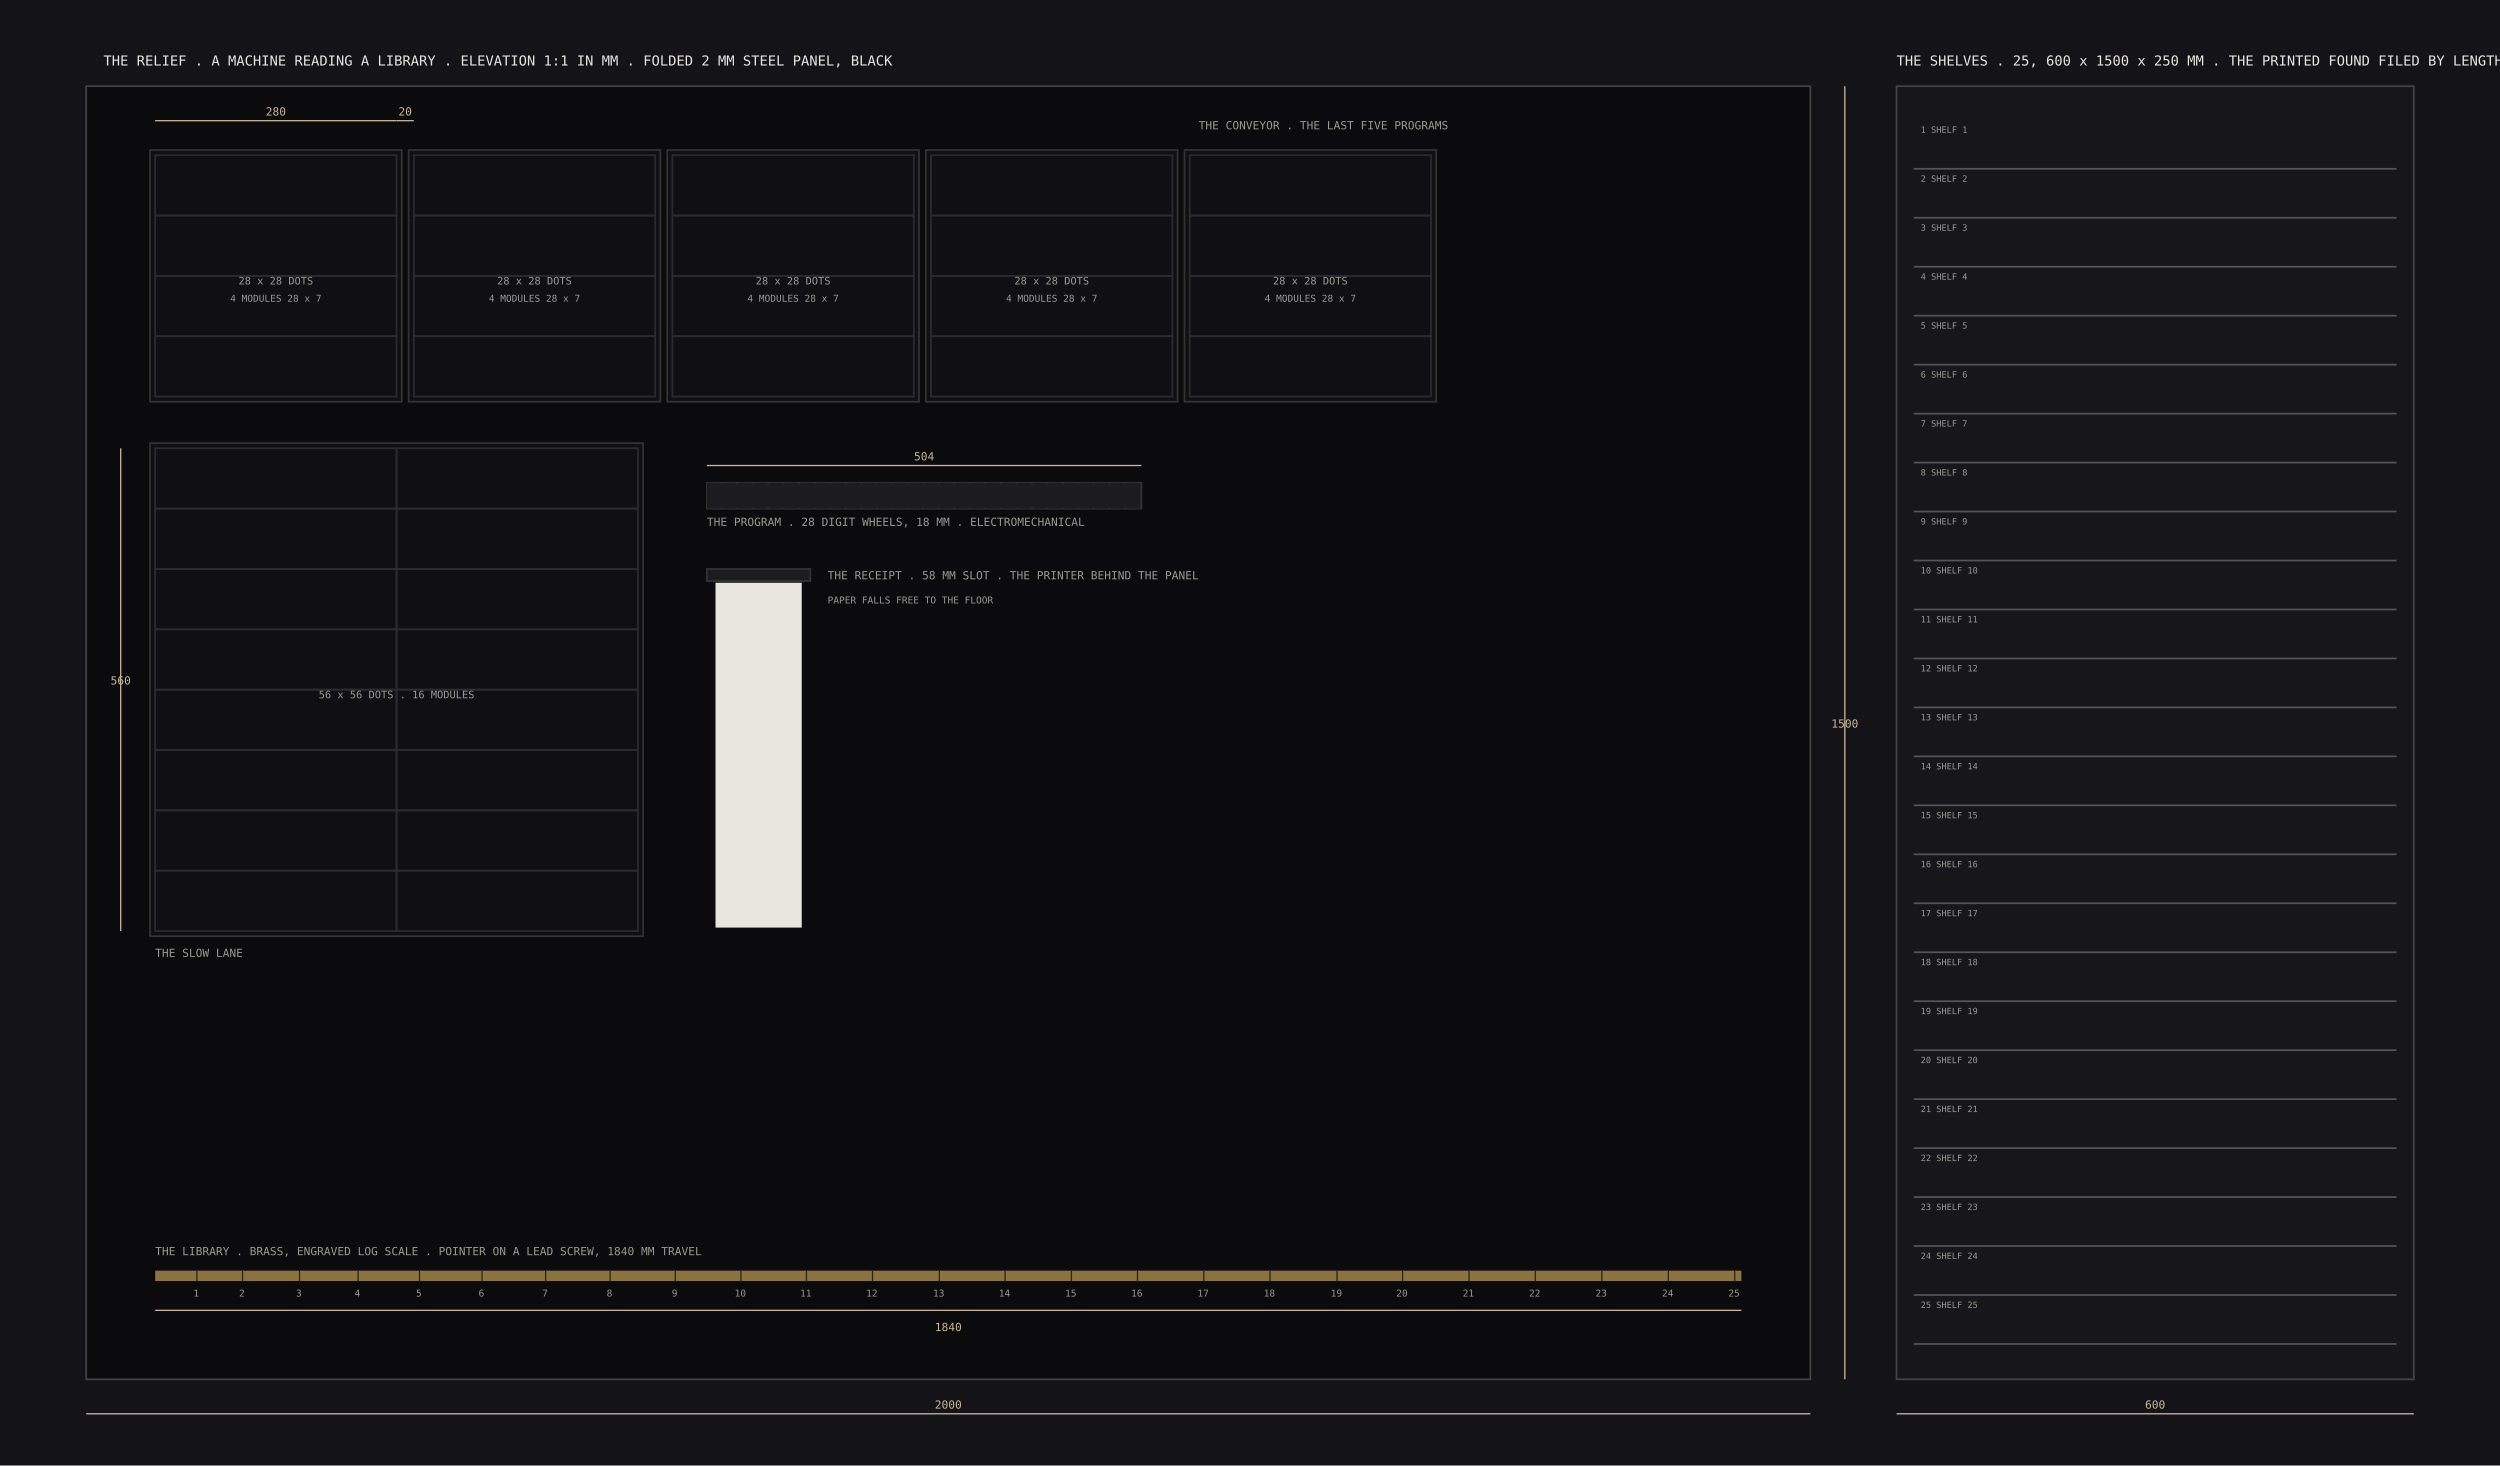
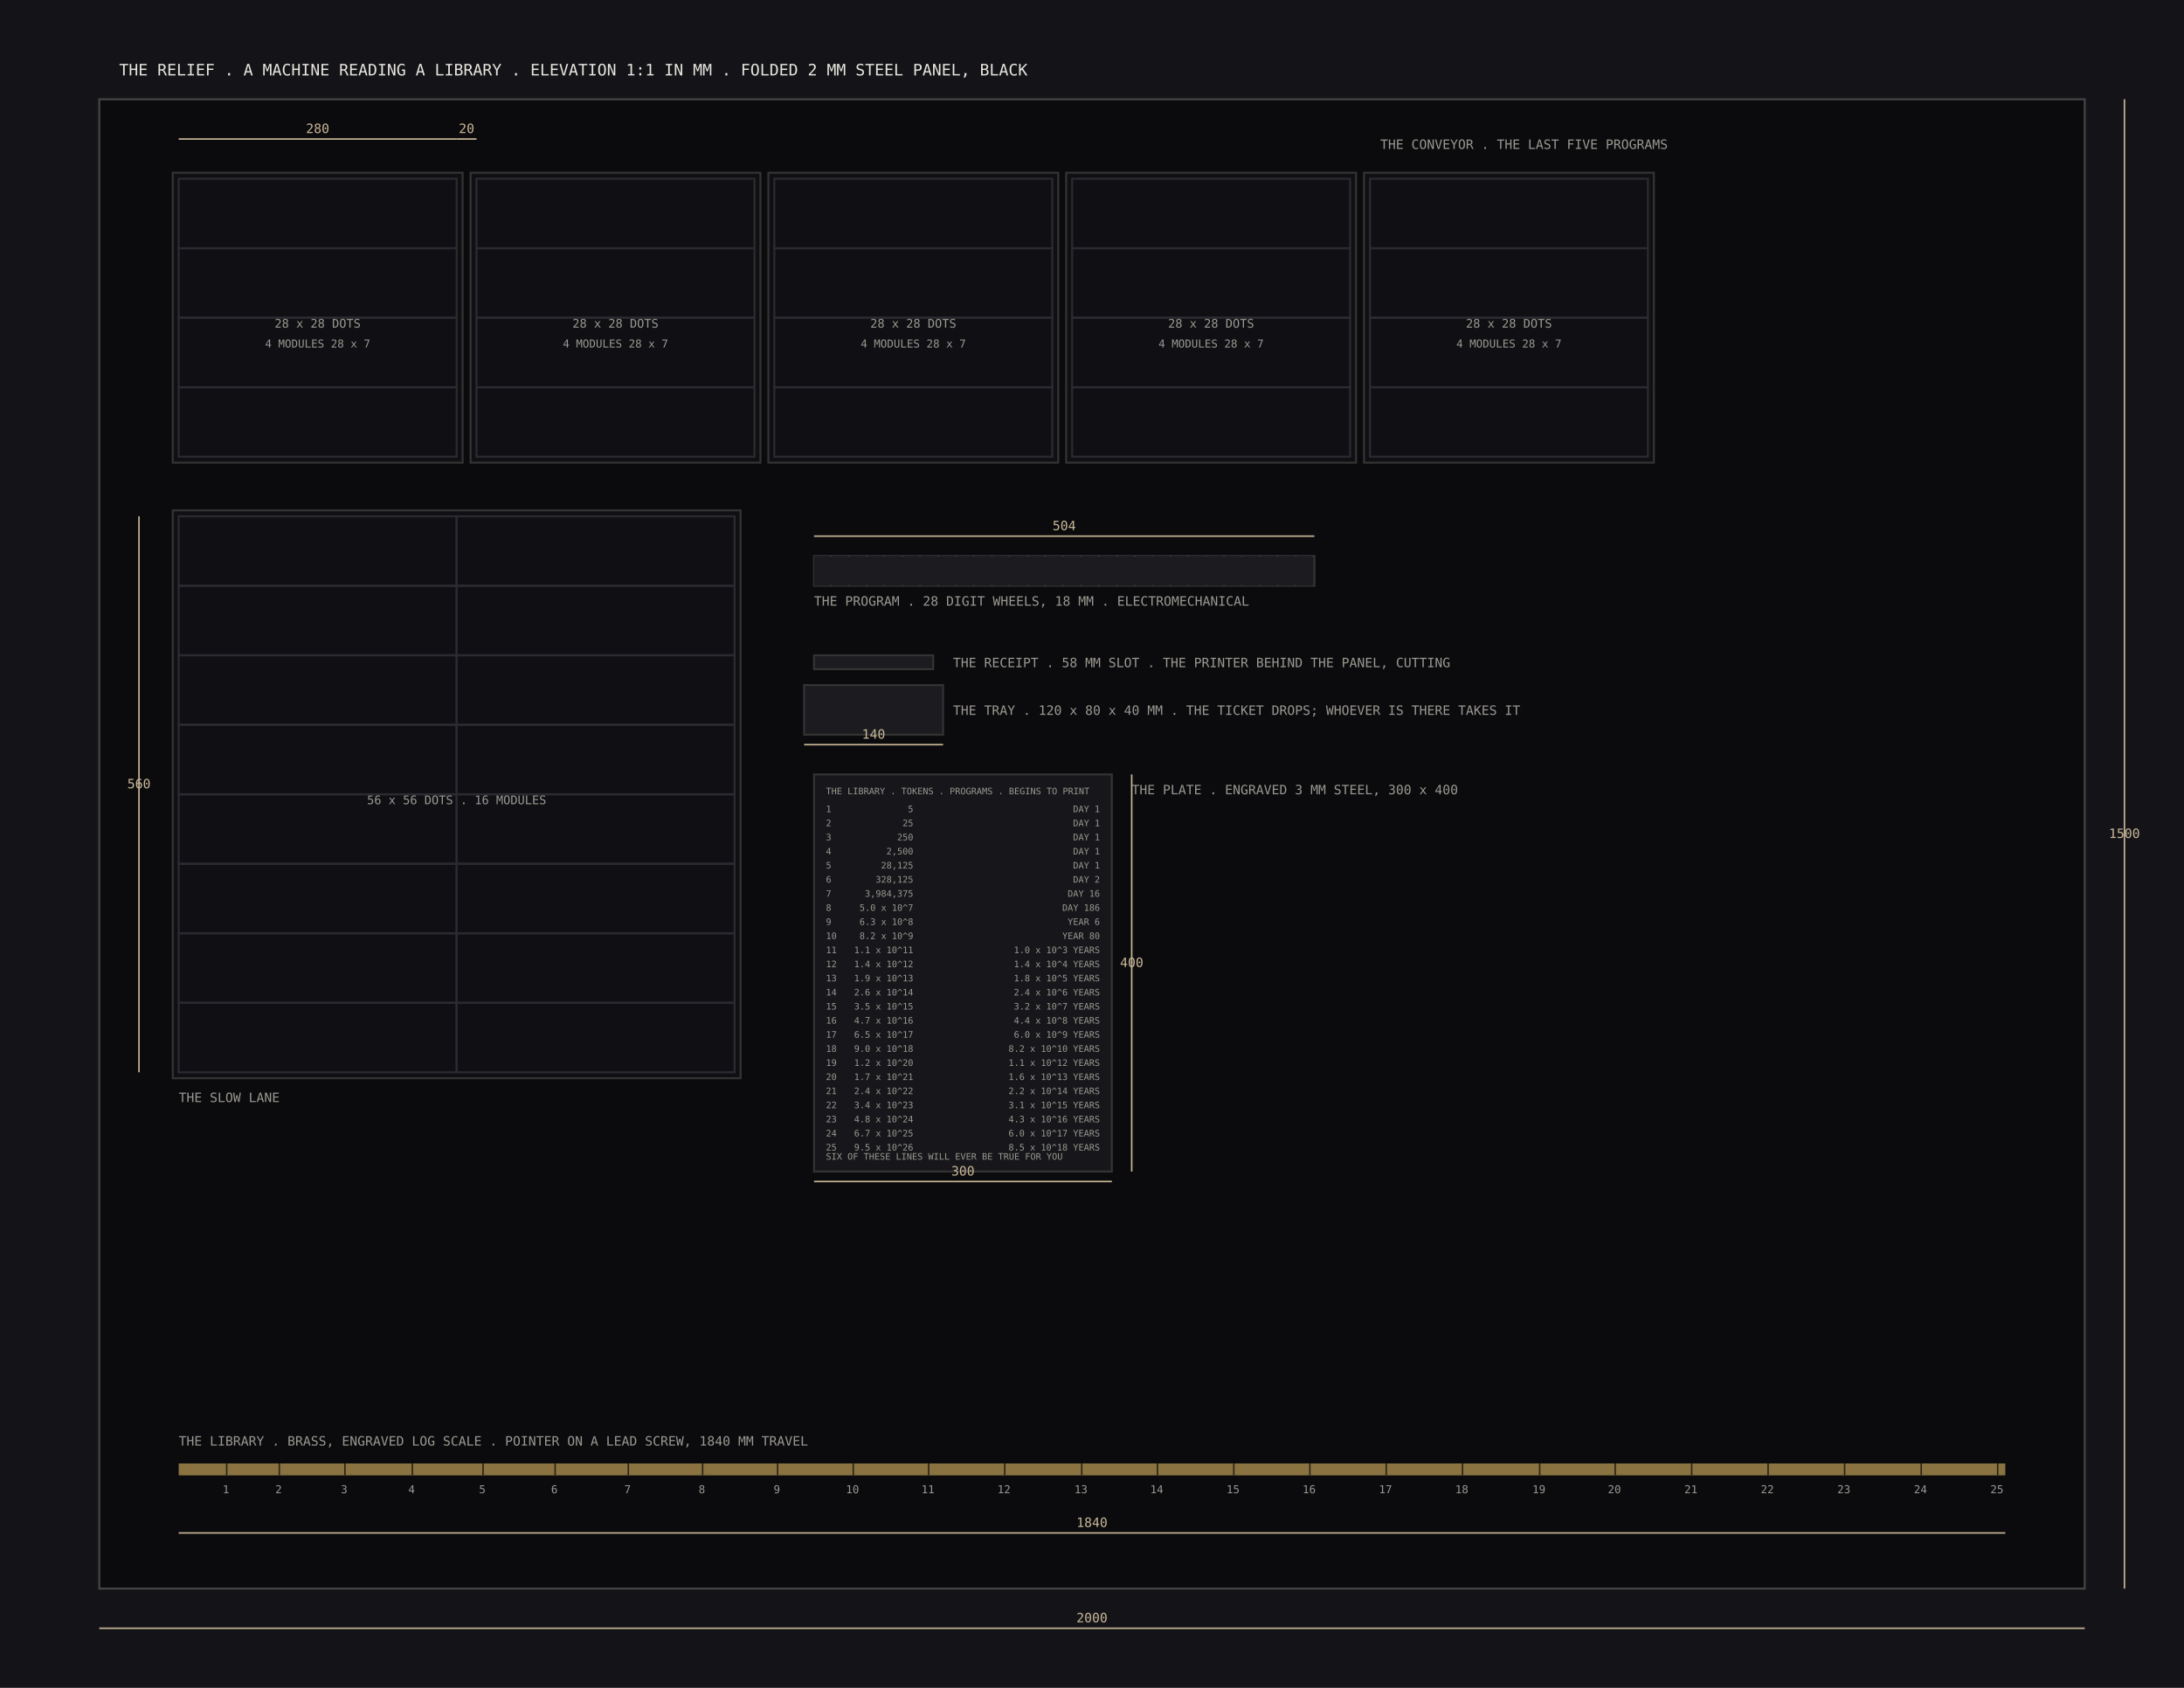
- <svg xmlns="http://www.w3.org/2000/svg" width="2900" height="1700" viewBox="-100 -100 2900 1700">
-   <rect x="-100" y="-100" width="2900" height="1700" fill="#141418" />
+ <svg xmlns="http://www.w3.org/2000/svg" width="2200" height="1700" viewBox="-100 -100 2200 1700">
+   <rect x="-100" y="-100" width="2200" height="1700" fill="#141418" />
  <rect x="0" y="0" width="2000" height="1500" fill="#0b0b0e" stroke="#444" stroke-width="2" />
  <text x="20" y="-24" font-family="ui-monospace,Menlo,monospace" font-size="16" fill="#e8e6df" text-anchor="start">THE RELIEF . A MACHINE READING A LIBRARY . ELEVATION 1:1 IN MM . FOLDED 2 MM STEEL PANEL, BLACK</text>
  <rect x="74" y="74" width="292" height="292" fill="#101014" stroke="#333" stroke-width="2" />
  <rect x="80" y="80" width="280" height="70" fill="none" stroke="#2a2a30" stroke-width="2" />
  <rect x="80" y="150" width="280" height="70" fill="none" stroke="#2a2a30" stroke-width="2" />
  <rect x="80" y="220" width="280" height="70" fill="none" stroke="#2a2a30" stroke-width="2" />
  <rect x="80" y="290" width="280" height="70" fill="none" stroke="#2a2a30" stroke-width="2" />
  <text x="220" y="230" font-family="ui-monospace,Menlo,monospace" font-size="12" fill="#9a9890" text-anchor="middle">28 x 28 DOTS</text>
  <text x="220" y="250" font-family="ui-monospace,Menlo,monospace" font-size="11" fill="#9a9890" text-anchor="middle">4 MODULES 28 x 7</text>
  <rect x="374" y="74" width="292" height="292" fill="#101014" stroke="#333" stroke-width="2" />
  <rect x="380" y="80" width="280" height="70" fill="none" stroke="#2a2a30" stroke-width="2" />
  <rect x="380" y="150" width="280" height="70" fill="none" stroke="#2a2a30" stroke-width="2" />
  <rect x="380" y="220" width="280" height="70" fill="none" stroke="#2a2a30" stroke-width="2" />
  <rect x="380" y="290" width="280" height="70" fill="none" stroke="#2a2a30" stroke-width="2" />
  <text x="520" y="230" font-family="ui-monospace,Menlo,monospace" font-size="12" fill="#9a9890" text-anchor="middle">28 x 28 DOTS</text>
  <text x="520" y="250" font-family="ui-monospace,Menlo,monospace" font-size="11" fill="#9a9890" text-anchor="middle">4 MODULES 28 x 7</text>
  <rect x="674" y="74" width="292" height="292" fill="#101014" stroke="#333" stroke-width="2" />
  <rect x="680" y="80" width="280" height="70" fill="none" stroke="#2a2a30" stroke-width="2" />
  <rect x="680" y="150" width="280" height="70" fill="none" stroke="#2a2a30" stroke-width="2" />
  <rect x="680" y="220" width="280" height="70" fill="none" stroke="#2a2a30" stroke-width="2" />
  <rect x="680" y="290" width="280" height="70" fill="none" stroke="#2a2a30" stroke-width="2" />
  <text x="820" y="230" font-family="ui-monospace,Menlo,monospace" font-size="12" fill="#9a9890" text-anchor="middle">28 x 28 DOTS</text>
  <text x="820" y="250" font-family="ui-monospace,Menlo,monospace" font-size="11" fill="#9a9890" text-anchor="middle">4 MODULES 28 x 7</text>
  <rect x="974" y="74" width="292" height="292" fill="#101014" stroke="#333" stroke-width="2" />
  <rect x="980" y="80" width="280" height="70" fill="none" stroke="#2a2a30" stroke-width="2" />
  <rect x="980" y="150" width="280" height="70" fill="none" stroke="#2a2a30" stroke-width="2" />
  <rect x="980" y="220" width="280" height="70" fill="none" stroke="#2a2a30" stroke-width="2" />
  <rect x="980" y="290" width="280" height="70" fill="none" stroke="#2a2a30" stroke-width="2" />
  <text x="1120" y="230" font-family="ui-monospace,Menlo,monospace" font-size="12" fill="#9a9890" text-anchor="middle">28 x 28 DOTS</text>
  <text x="1120" y="250" font-family="ui-monospace,Menlo,monospace" font-size="11" fill="#9a9890" text-anchor="middle">4 MODULES 28 x 7</text>
  <rect x="1274" y="74" width="292" height="292" fill="#101014" stroke="#333" stroke-width="2" />
  <rect x="1280" y="80" width="280" height="70" fill="none" stroke="#2a2a30" stroke-width="2" />
  <rect x="1280" y="150" width="280" height="70" fill="none" stroke="#2a2a30" stroke-width="2" />
  <rect x="1280" y="220" width="280" height="70" fill="none" stroke="#2a2a30" stroke-width="2" />
  <rect x="1280" y="290" width="280" height="70" fill="none" stroke="#2a2a30" stroke-width="2" />
  <text x="1420" y="230" font-family="ui-monospace,Menlo,monospace" font-size="12" fill="#9a9890" text-anchor="middle">28 x 28 DOTS</text>
  <text x="1420" y="250" font-family="ui-monospace,Menlo,monospace" font-size="11" fill="#9a9890" text-anchor="middle">4 MODULES 28 x 7</text>
  <line x1="80" y1="40" x2="360" y2="40" stroke="#c9b797" stroke-width="1.5" />
  <text x="220" y="34" font-family="ui-monospace,Menlo,monospace" font-size="13" fill="#c9b797" text-anchor="middle">280</text>
  <line x1="360" y1="40" x2="380" y2="40" stroke="#c9b797" stroke-width="1.5" />
  <text x="370" y="34" font-family="ui-monospace,Menlo,monospace" font-size="13" fill="#c9b797" text-anchor="middle">20</text>
  <text x="1580" y="50" font-family="ui-monospace,Menlo,monospace" font-size="13" fill="#9a9890" text-anchor="end">THE CONVEYOR . THE LAST FIVE PROGRAMS</text>
  <rect x="74" y="414" width="572" height="572" fill="#101014" stroke="#333" stroke-width="2" />
  <rect x="80" y="420" width="280" height="70" fill="none" stroke="#2a2a30" stroke-width="2" />
  <rect x="80" y="490" width="280" height="70" fill="none" stroke="#2a2a30" stroke-width="2" />
  <rect x="80" y="560" width="280" height="70" fill="none" stroke="#2a2a30" stroke-width="2" />
  <rect x="80" y="630" width="280" height="70" fill="none" stroke="#2a2a30" stroke-width="2" />
  <rect x="80" y="700" width="280" height="70" fill="none" stroke="#2a2a30" stroke-width="2" />
  <rect x="80" y="770" width="280" height="70" fill="none" stroke="#2a2a30" stroke-width="2" />
  <rect x="80" y="840" width="280" height="70" fill="none" stroke="#2a2a30" stroke-width="2" />
  <rect x="80" y="910" width="280" height="70" fill="none" stroke="#2a2a30" stroke-width="2" />
  <rect x="360" y="420" width="280" height="70" fill="none" stroke="#2a2a30" stroke-width="2" />
  <rect x="360" y="490" width="280" height="70" fill="none" stroke="#2a2a30" stroke-width="2" />
  <rect x="360" y="560" width="280" height="70" fill="none" stroke="#2a2a30" stroke-width="2" />
  <rect x="360" y="630" width="280" height="70" fill="none" stroke="#2a2a30" stroke-width="2" />
  <rect x="360" y="700" width="280" height="70" fill="none" stroke="#2a2a30" stroke-width="2" />
  <rect x="360" y="770" width="280" height="70" fill="none" stroke="#2a2a30" stroke-width="2" />
  <rect x="360" y="840" width="280" height="70" fill="none" stroke="#2a2a30" stroke-width="2" />
  <rect x="360" y="910" width="280" height="70" fill="none" stroke="#2a2a30" stroke-width="2" />
  <text x="360" y="710" font-family="ui-monospace,Menlo,monospace" font-size="12" fill="#9a9890" text-anchor="middle">56 x 56 DOTS . 16 MODULES</text>
  <text x="80" y="1010" font-family="ui-monospace,Menlo,monospace" font-size="13" fill="#9a9890" text-anchor="start">THE SLOW LANE</text>
  <line x1="40" y1="420" x2="40" y2="980" stroke="#c9b797" stroke-width="1.5" />
  <text x="40" y="694" font-family="ui-monospace,Menlo,monospace" font-size="13" fill="#c9b797" text-anchor="middle">560</text>
  <rect x="720" y="460" width="504" height="30" fill="#1b1b20" stroke="#333" stroke-width="2" />
  <rect x="720" y="460" width="16" height="30" fill="#1b1b20" />
  <rect x="738" y="460" width="16" height="30" fill="#1b1b20" />
  <rect x="756" y="460" width="16" height="30" fill="#1b1b20" />
  <rect x="774" y="460" width="16" height="30" fill="#1b1b20" />
  <rect x="792" y="460" width="16" height="30" fill="#1b1b20" />
  <rect x="810" y="460" width="16" height="30" fill="#1b1b20" />
  <rect x="828" y="460" width="16" height="30" fill="#1b1b20" />
  <rect x="846" y="460" width="16" height="30" fill="#1b1b20" />
  <rect x="864" y="460" width="16" height="30" fill="#1b1b20" />
  <rect x="882" y="460" width="16" height="30" fill="#1b1b20" />
  <rect x="900" y="460" width="16" height="30" fill="#1b1b20" />
  <rect x="918" y="460" width="16" height="30" fill="#1b1b20" />
  <rect x="936" y="460" width="16" height="30" fill="#1b1b20" />
  <rect x="954" y="460" width="16" height="30" fill="#1b1b20" />
  <rect x="972" y="460" width="16" height="30" fill="#1b1b20" />
  <rect x="990" y="460" width="16" height="30" fill="#1b1b20" />
  <rect x="1008" y="460" width="16" height="30" fill="#1b1b20" />
  <rect x="1026" y="460" width="16" height="30" fill="#1b1b20" />
  <rect x="1044" y="460" width="16" height="30" fill="#1b1b20" />
  <rect x="1062" y="460" width="16" height="30" fill="#1b1b20" />
  <rect x="1080" y="460" width="16" height="30" fill="#1b1b20" />
  <rect x="1098" y="460" width="16" height="30" fill="#1b1b20" />
  <rect x="1116" y="460" width="16" height="30" fill="#1b1b20" />
  <rect x="1134" y="460" width="16" height="30" fill="#1b1b20" />
  <rect x="1152" y="460" width="16" height="30" fill="#1b1b20" />
  <rect x="1170" y="460" width="16" height="30" fill="#1b1b20" />
  <rect x="1188" y="460" width="16" height="30" fill="#1b1b20" />
  <rect x="1206" y="460" width="16" height="30" fill="#1b1b20" />
  <text x="720" y="510" font-family="ui-monospace,Menlo,monospace" font-size="13" fill="#9a9890" text-anchor="start">THE PROGRAM . 28 DIGIT WHEELS, 18 MM . ELECTROMECHANICAL</text>
  <line x1="720" y1="440" x2="1224" y2="440" stroke="#c9b797" stroke-width="1.5" />
  <text x="972" y="434" font-family="ui-monospace,Menlo,monospace" font-size="13" fill="#c9b797" text-anchor="middle">504</text>
  <rect x="720" y="560" width="120" height="14" fill="#1b1b20" stroke="#333" stroke-width="2" />
-   <text x="860" y="572" font-family="ui-monospace,Menlo,monospace" font-size="13" fill="#9a9890" text-anchor="start">THE RECEIPT . 58 MM SLOT . THE PRINTER BEHIND THE PANEL</text>
-   <rect x="730" y="576" width="100" height="400" fill="#e8e6df" />
-   <text x="860" y="600" font-family="ui-monospace,Menlo,monospace" font-size="11" fill="#9a9890" text-anchor="start">PAPER FALLS FREE TO THE FLOOR</text>
+   <text x="860" y="572" font-family="ui-monospace,Menlo,monospace" font-size="13" fill="#9a9890" text-anchor="start">THE RECEIPT . 58 MM SLOT . THE PRINTER BEHIND THE PANEL, CUTTING</text>
+   <rect x="710" y="590" width="140" height="50" fill="#1b1b20" stroke="#333" stroke-width="2" />
+   <text x="860" y="620" font-family="ui-monospace,Menlo,monospace" font-size="13" fill="#9a9890" text-anchor="start">THE TRAY . 120 x 80 x 40 MM . THE TICKET DROPS; WHOEVER IS THERE TAKES IT</text>
+   <line x1="710" y1="650" x2="850" y2="650" stroke="#c9b797" stroke-width="1.5" />
+   <text x="780" y="644" font-family="ui-monospace,Menlo,monospace" font-size="13" fill="#c9b797" text-anchor="middle">140</text>
+   <rect x="720" y="680" width="300" height="400" fill="#17171b" stroke="#333" stroke-width="2" />
+   <text x="732" y="700" font-family="ui-monospace,Menlo,monospace" font-size="9" fill="#9a9890" text-anchor="start">THE LIBRARY . TOKENS . PROGRAMS . BEGINS TO PRINT</text>
+   <text x="732" y="718" font-family="ui-monospace,Menlo,monospace" font-size="9" fill="#9a9890" text-anchor="start"> 1</text>
+   <text x="820" y="718" font-family="ui-monospace,Menlo,monospace" font-size="9" fill="#9a9890" text-anchor="end">5</text>
+   <text x="1008" y="718" font-family="ui-monospace,Menlo,monospace" font-size="9" fill="#9a9890" text-anchor="end">DAY 1</text>
+   <text x="732" y="732.2" font-family="ui-monospace,Menlo,monospace" font-size="9" fill="#9a9890" text-anchor="start"> 2</text>
+   <text x="820" y="732.2" font-family="ui-monospace,Menlo,monospace" font-size="9" fill="#9a9890" text-anchor="end">25</text>
+   <text x="1008" y="732.2" font-family="ui-monospace,Menlo,monospace" font-size="9" fill="#9a9890" text-anchor="end">DAY 1</text>
+   <text x="732" y="746.4" font-family="ui-monospace,Menlo,monospace" font-size="9" fill="#9a9890" text-anchor="start"> 3</text>
+   <text x="820" y="746.4" font-family="ui-monospace,Menlo,monospace" font-size="9" fill="#9a9890" text-anchor="end">250</text>
+   <text x="1008" y="746.4" font-family="ui-monospace,Menlo,monospace" font-size="9" fill="#9a9890" text-anchor="end">DAY 1</text>
+   <text x="732" y="760.6" font-family="ui-monospace,Menlo,monospace" font-size="9" fill="#9a9890" text-anchor="start"> 4</text>
+   <text x="820" y="760.6" font-family="ui-monospace,Menlo,monospace" font-size="9" fill="#9a9890" text-anchor="end">2,500</text>
+   <text x="1008" y="760.6" font-family="ui-monospace,Menlo,monospace" font-size="9" fill="#9a9890" text-anchor="end">DAY 1</text>
+   <text x="732" y="774.8" font-family="ui-monospace,Menlo,monospace" font-size="9" fill="#9a9890" text-anchor="start"> 5</text>
+   <text x="820" y="774.8" font-family="ui-monospace,Menlo,monospace" font-size="9" fill="#9a9890" text-anchor="end">28,125</text>
+   <text x="1008" y="774.8" font-family="ui-monospace,Menlo,monospace" font-size="9" fill="#9a9890" text-anchor="end">DAY 1</text>
+   <text x="732" y="789" font-family="ui-monospace,Menlo,monospace" font-size="9" fill="#9a9890" text-anchor="start"> 6</text>
+   <text x="820" y="789" font-family="ui-monospace,Menlo,monospace" font-size="9" fill="#9a9890" text-anchor="end">328,125</text>
+   <text x="1008" y="789" font-family="ui-monospace,Menlo,monospace" font-size="9" fill="#9a9890" text-anchor="end">DAY 2</text>
+   <text x="732" y="803.2" font-family="ui-monospace,Menlo,monospace" font-size="9" fill="#9a9890" text-anchor="start"> 7</text>
+   <text x="820" y="803.2" font-family="ui-monospace,Menlo,monospace" font-size="9" fill="#9a9890" text-anchor="end">3,984,375</text>
+   <text x="1008" y="803.2" font-family="ui-monospace,Menlo,monospace" font-size="9" fill="#9a9890" text-anchor="end">DAY 16</text>
+   <text x="732" y="817.4" font-family="ui-monospace,Menlo,monospace" font-size="9" fill="#9a9890" text-anchor="start"> 8</text>
+   <text x="820" y="817.4" font-family="ui-monospace,Menlo,monospace" font-size="9" fill="#9a9890" text-anchor="end">5.0 x 10^7</text>
+   <text x="1008" y="817.4" font-family="ui-monospace,Menlo,monospace" font-size="9" fill="#9a9890" text-anchor="end">DAY 186</text>
+   <text x="732" y="831.6" font-family="ui-monospace,Menlo,monospace" font-size="9" fill="#9a9890" text-anchor="start"> 9</text>
+   <text x="820" y="831.6" font-family="ui-monospace,Menlo,monospace" font-size="9" fill="#9a9890" text-anchor="end">6.3 x 10^8</text>
+   <text x="1008" y="831.6" font-family="ui-monospace,Menlo,monospace" font-size="9" fill="#9a9890" text-anchor="end">YEAR 6</text>
+   <text x="732" y="845.8" font-family="ui-monospace,Menlo,monospace" font-size="9" fill="#9a9890" text-anchor="start">10</text>
+   <text x="820" y="845.8" font-family="ui-monospace,Menlo,monospace" font-size="9" fill="#9a9890" text-anchor="end">8.2 x 10^9</text>
+   <text x="1008" y="845.8" font-family="ui-monospace,Menlo,monospace" font-size="9" fill="#9a9890" text-anchor="end">YEAR 80</text>
+   <text x="732" y="860" font-family="ui-monospace,Menlo,monospace" font-size="9" fill="#9a9890" text-anchor="start">11</text>
+   <text x="820" y="860" font-family="ui-monospace,Menlo,monospace" font-size="9" fill="#9a9890" text-anchor="end">1.1 x 10^11</text>
+   <text x="1008" y="860" font-family="ui-monospace,Menlo,monospace" font-size="9" fill="#9a9890" text-anchor="end">1.0 x 10^3 YEARS</text>
+   <text x="732" y="874.2" font-family="ui-monospace,Menlo,monospace" font-size="9" fill="#9a9890" text-anchor="start">12</text>
+   <text x="820" y="874.2" font-family="ui-monospace,Menlo,monospace" font-size="9" fill="#9a9890" text-anchor="end">1.4 x 10^12</text>
+   <text x="1008" y="874.2" font-family="ui-monospace,Menlo,monospace" font-size="9" fill="#9a9890" text-anchor="end">1.4 x 10^4 YEARS</text>
+   <text x="732" y="888.4" font-family="ui-monospace,Menlo,monospace" font-size="9" fill="#9a9890" text-anchor="start">13</text>
+   <text x="820" y="888.4" font-family="ui-monospace,Menlo,monospace" font-size="9" fill="#9a9890" text-anchor="end">1.9 x 10^13</text>
+   <text x="1008" y="888.4" font-family="ui-monospace,Menlo,monospace" font-size="9" fill="#9a9890" text-anchor="end">1.8 x 10^5 YEARS</text>
+   <text x="732" y="902.6" font-family="ui-monospace,Menlo,monospace" font-size="9" fill="#9a9890" text-anchor="start">14</text>
+   <text x="820" y="902.6" font-family="ui-monospace,Menlo,monospace" font-size="9" fill="#9a9890" text-anchor="end">2.6 x 10^14</text>
+   <text x="1008" y="902.6" font-family="ui-monospace,Menlo,monospace" font-size="9" fill="#9a9890" text-anchor="end">2.4 x 10^6 YEARS</text>
+   <text x="732" y="916.8" font-family="ui-monospace,Menlo,monospace" font-size="9" fill="#9a9890" text-anchor="start">15</text>
+   <text x="820" y="916.8" font-family="ui-monospace,Menlo,monospace" font-size="9" fill="#9a9890" text-anchor="end">3.5 x 10^15</text>
+   <text x="1008" y="916.8" font-family="ui-monospace,Menlo,monospace" font-size="9" fill="#9a9890" text-anchor="end">3.2 x 10^7 YEARS</text>
+   <text x="732" y="931" font-family="ui-monospace,Menlo,monospace" font-size="9" fill="#9a9890" text-anchor="start">16</text>
+   <text x="820" y="931" font-family="ui-monospace,Menlo,monospace" font-size="9" fill="#9a9890" text-anchor="end">4.7 x 10^16</text>
+   <text x="1008" y="931" font-family="ui-monospace,Menlo,monospace" font-size="9" fill="#9a9890" text-anchor="end">4.4 x 10^8 YEARS</text>
+   <text x="732" y="945.2" font-family="ui-monospace,Menlo,monospace" font-size="9" fill="#9a9890" text-anchor="start">17</text>
+   <text x="820" y="945.2" font-family="ui-monospace,Menlo,monospace" font-size="9" fill="#9a9890" text-anchor="end">6.5 x 10^17</text>
+   <text x="1008" y="945.2" font-family="ui-monospace,Menlo,monospace" font-size="9" fill="#9a9890" text-anchor="end">6.0 x 10^9 YEARS</text>
+   <text x="732" y="959.4" font-family="ui-monospace,Menlo,monospace" font-size="9" fill="#9a9890" text-anchor="start">18</text>
+   <text x="820" y="959.4" font-family="ui-monospace,Menlo,monospace" font-size="9" fill="#9a9890" text-anchor="end">9.0 x 10^18</text>
+   <text x="1008" y="959.4" font-family="ui-monospace,Menlo,monospace" font-size="9" fill="#9a9890" text-anchor="end">8.2 x 10^10 YEARS</text>
+   <text x="732" y="973.6" font-family="ui-monospace,Menlo,monospace" font-size="9" fill="#9a9890" text-anchor="start">19</text>
+   <text x="820" y="973.6" font-family="ui-monospace,Menlo,monospace" font-size="9" fill="#9a9890" text-anchor="end">1.2 x 10^20</text>
+   <text x="1008" y="973.6" font-family="ui-monospace,Menlo,monospace" font-size="9" fill="#9a9890" text-anchor="end">1.1 x 10^12 YEARS</text>
+   <text x="732" y="987.8" font-family="ui-monospace,Menlo,monospace" font-size="9" fill="#9a9890" text-anchor="start">20</text>
+   <text x="820" y="987.8" font-family="ui-monospace,Menlo,monospace" font-size="9" fill="#9a9890" text-anchor="end">1.7 x 10^21</text>
+   <text x="1008" y="987.8" font-family="ui-monospace,Menlo,monospace" font-size="9" fill="#9a9890" text-anchor="end">1.6 x 10^13 YEARS</text>
+   <text x="732" y="1002" font-family="ui-monospace,Menlo,monospace" font-size="9" fill="#9a9890" text-anchor="start">21</text>
+   <text x="820" y="1002" font-family="ui-monospace,Menlo,monospace" font-size="9" fill="#9a9890" text-anchor="end">2.4 x 10^22</text>
+   <text x="1008" y="1002" font-family="ui-monospace,Menlo,monospace" font-size="9" fill="#9a9890" text-anchor="end">2.2 x 10^14 YEARS</text>
+   <text x="732" y="1016.2" font-family="ui-monospace,Menlo,monospace" font-size="9" fill="#9a9890" text-anchor="start">22</text>
+   <text x="820" y="1016.2" font-family="ui-monospace,Menlo,monospace" font-size="9" fill="#9a9890" text-anchor="end">3.4 x 10^23</text>
+   <text x="1008" y="1016.2" font-family="ui-monospace,Menlo,monospace" font-size="9" fill="#9a9890" text-anchor="end">3.1 x 10^15 YEARS</text>
+   <text x="732" y="1030.4" font-family="ui-monospace,Menlo,monospace" font-size="9" fill="#9a9890" text-anchor="start">23</text>
+   <text x="820" y="1030.4" font-family="ui-monospace,Menlo,monospace" font-size="9" fill="#9a9890" text-anchor="end">4.8 x 10^24</text>
+   <text x="1008" y="1030.4" font-family="ui-monospace,Menlo,monospace" font-size="9" fill="#9a9890" text-anchor="end">4.3 x 10^16 YEARS</text>
+   <text x="732" y="1044.6" font-family="ui-monospace,Menlo,monospace" font-size="9" fill="#9a9890" text-anchor="start">24</text>
+   <text x="820" y="1044.6" font-family="ui-monospace,Menlo,monospace" font-size="9" fill="#9a9890" text-anchor="end">6.7 x 10^25</text>
+   <text x="1008" y="1044.6" font-family="ui-monospace,Menlo,monospace" font-size="9" fill="#9a9890" text-anchor="end">6.0 x 10^17 YEARS</text>
+   <text x="732" y="1058.8" font-family="ui-monospace,Menlo,monospace" font-size="9" fill="#9a9890" text-anchor="start">25</text>
+   <text x="820" y="1058.8" font-family="ui-monospace,Menlo,monospace" font-size="9" fill="#9a9890" text-anchor="end">9.5 x 10^26</text>
+   <text x="1008" y="1058.8" font-family="ui-monospace,Menlo,monospace" font-size="9" fill="#9a9890" text-anchor="end">8.5 x 10^18 YEARS</text>
+   <text x="732" y="1068" font-family="ui-monospace,Menlo,monospace" font-size="9" fill="#9a9890" text-anchor="start">SIX OF THESE LINES WILL EVER BE TRUE FOR YOU</text>
+   <text x="1040" y="700" font-family="ui-monospace,Menlo,monospace" font-size="13" fill="#9a9890" text-anchor="start">THE PLATE . ENGRAVED 3 MM STEEL, 300 x 400</text>
+   <line x1="720" y1="1090" x2="1020" y2="1090" stroke="#c9b797" stroke-width="1.5" />
+   <text x="870" y="1084" font-family="ui-monospace,Menlo,monospace" font-size="13" fill="#c9b797" text-anchor="middle">300</text>
+   <line x1="1040" y1="680" x2="1040" y2="1080" stroke="#c9b797" stroke-width="1.5" />
+   <text x="1040" y="874" font-family="ui-monospace,Menlo,monospace" font-size="13" fill="#c9b797" text-anchor="middle">400</text>
  <rect x="80" y="1374" width="1840" height="12" fill="#8a7340" />
  <rect x="127.615" y="1374" width="1.5" height="12" fill="#2a2415" />
  <text x="127.615" y="1404" font-family="ui-monospace,Menlo,monospace" font-size="11" fill="#9a9890" text-anchor="middle">1</text>
  <rect x="180.625" y="1374" width="1.5" height="12" fill="#2a2415" />
  <text x="180.625" y="1404" font-family="ui-monospace,Menlo,monospace" font-size="11" fill="#9a9890" text-anchor="middle">2</text>
  <rect x="246.706" y="1374" width="1.5" height="12" fill="#2a2415" />
  <text x="246.706" y="1404" font-family="ui-monospace,Menlo,monospace" font-size="11" fill="#9a9890" text-anchor="middle">3</text>
  <rect x="314.616" y="1374" width="1.5" height="12" fill="#2a2415" />
  <text x="314.616" y="1404" font-family="ui-monospace,Menlo,monospace" font-size="11" fill="#9a9890" text-anchor="middle">4</text>
  <rect x="385.87" y="1374" width="1.5" height="12" fill="#2a2415" />
  <text x="385.87" y="1404" font-family="ui-monospace,Menlo,monospace" font-size="11" fill="#9a9890" text-anchor="middle">5</text>
  <rect x="458.428" y="1374" width="1.5" height="12" fill="#2a2415" />
  <text x="458.428" y="1404" font-family="ui-monospace,Menlo,monospace" font-size="11" fill="#9a9890" text-anchor="middle">6</text>
  <rect x="532.183" y="1374" width="1.5" height="12" fill="#2a2415" />
  <text x="532.183" y="1404" font-family="ui-monospace,Menlo,monospace" font-size="11" fill="#9a9890" text-anchor="middle">7</text>
  <rect x="607.02" y="1374" width="1.5" height="12" fill="#2a2415" />
  <text x="607.02" y="1404" font-family="ui-monospace,Menlo,monospace" font-size="11" fill="#9a9890" text-anchor="middle">8</text>
  <rect x="682.547" y="1374" width="1.5" height="12" fill="#2a2415" />
  <text x="682.547" y="1404" font-family="ui-monospace,Menlo,monospace" font-size="11" fill="#9a9890" text-anchor="middle">9</text>
  <rect x="758.755" y="1374" width="1.5" height="12" fill="#2a2415" />
  <text x="758.755" y="1404" font-family="ui-monospace,Menlo,monospace" font-size="11" fill="#9a9890" text-anchor="middle">10</text>
  <rect x="834.738" y="1374" width="1.5" height="12" fill="#2a2415" />
  <text x="834.738" y="1404" font-family="ui-monospace,Menlo,monospace" font-size="11" fill="#9a9890" text-anchor="middle">11</text>
  <rect x="911.371" y="1374" width="1.5" height="12" fill="#2a2415" />
  <text x="911.371" y="1404" font-family="ui-monospace,Menlo,monospace" font-size="11" fill="#9a9890" text-anchor="middle">12</text>
  <rect x="988.915" y="1374" width="1.5" height="12" fill="#2a2415" />
  <text x="988.915" y="1404" font-family="ui-monospace,Menlo,monospace" font-size="11" fill="#9a9890" text-anchor="middle">13</text>
  <rect x="1065.21" y="1374" width="1.5" height="12" fill="#2a2415" />
  <text x="1065.21" y="1404" font-family="ui-monospace,Menlo,monospace" font-size="11" fill="#9a9890" text-anchor="middle">14</text>
  <rect x="1142.097" y="1374" width="1.5" height="12" fill="#2a2415" />
  <text x="1142.097" y="1404" font-family="ui-monospace,Menlo,monospace" font-size="11" fill="#9a9890" text-anchor="middle">15</text>
  <rect x="1218.73" y="1374" width="1.5" height="12" fill="#2a2415" />
  <text x="1218.73" y="1404" font-family="ui-monospace,Menlo,monospace" font-size="11" fill="#9a9890" text-anchor="middle">16</text>
  <rect x="1295.647" y="1374" width="1.5" height="12" fill="#2a2415" />
  <text x="1295.647" y="1404" font-family="ui-monospace,Menlo,monospace" font-size="11" fill="#9a9890" text-anchor="middle">17</text>
  <rect x="1372.49" y="1374" width="1.5" height="12" fill="#2a2415" />
  <text x="1372.49" y="1404" font-family="ui-monospace,Menlo,monospace" font-size="11" fill="#9a9890" text-anchor="middle">18</text>
  <rect x="1450.205" y="1374" width="1.5" height="12" fill="#2a2415" />
  <text x="1450.205" y="1404" font-family="ui-monospace,Menlo,monospace" font-size="11" fill="#9a9890" text-anchor="middle">19</text>
  <rect x="1526.264" y="1374" width="1.5" height="12" fill="#2a2415" />
  <text x="1526.264" y="1404" font-family="ui-monospace,Menlo,monospace" font-size="11" fill="#9a9890" text-anchor="middle">20</text>
  <rect x="1603.329" y="1374" width="1.5" height="12" fill="#2a2415" />
  <text x="1603.329" y="1404" font-family="ui-monospace,Menlo,monospace" font-size="11" fill="#9a9890" text-anchor="middle">21</text>
  <rect x="1680.282" y="1374" width="1.5" height="12" fill="#2a2415" />
  <text x="1680.282" y="1404" font-family="ui-monospace,Menlo,monospace" font-size="11" fill="#9a9890" text-anchor="middle">22</text>
  <rect x="1757.389" y="1374" width="1.5" height="12" fill="#2a2415" />
  <text x="1757.389" y="1404" font-family="ui-monospace,Menlo,monospace" font-size="11" fill="#9a9890" text-anchor="middle">23</text>
  <rect x="1834.546" y="1374" width="1.5" height="12" fill="#2a2415" />
  <text x="1834.546" y="1404" font-family="ui-monospace,Menlo,monospace" font-size="11" fill="#9a9890" text-anchor="middle">24</text>
  <rect x="1911.566" y="1374" width="1.5" height="12" fill="#2a2415" />
  <text x="1911.566" y="1404" font-family="ui-monospace,Menlo,monospace" font-size="11" fill="#9a9890" text-anchor="middle">25</text>
  <text x="80" y="1356" font-family="ui-monospace,Menlo,monospace" font-size="13" fill="#9a9890" text-anchor="start">THE LIBRARY . BRASS, ENGRAVED LOG SCALE . POINTER ON A LEAD SCREW, 1840 MM TRAVEL</text>
-   <line x1="80" y1="1420" x2="1920" y2="1420" stroke="#c9b797" stroke-width="1.5" />
-   <text x="1000" y="1444" font-family="ui-monospace,Menlo,monospace" font-size="13" fill="#c9b797" text-anchor="middle">1840</text>
+   <line x1="80" y1="1444" x2="1920" y2="1444" stroke="#c9b797" stroke-width="1.5" />
+   <text x="1000" y="1438" font-family="ui-monospace,Menlo,monospace" font-size="13" fill="#c9b797" text-anchor="middle">1840</text>
  <line x1="0" y1="1540" x2="2000" y2="1540" stroke="#c9b797" stroke-width="1.5" />
  <text x="1000" y="1534" font-family="ui-monospace,Menlo,monospace" font-size="13" fill="#c9b797" text-anchor="middle">2000</text>
  <line x1="2040" y1="0" x2="2040" y2="1500" stroke="#c9b797" stroke-width="1.5" />
  <text x="2040" y="744" font-family="ui-monospace,Menlo,monospace" font-size="13" fill="#c9b797" text-anchor="middle">1500</text>
-   <rect x="2100" y="0" width="600" height="1500" fill="#17171b" stroke="#444" stroke-width="2" />
-   <rect x="2120" y="94.8" width="560" height="2" fill="#555" />
-   <text x="2128" y="54" font-family="ui-monospace,Menlo,monospace" font-size="10" fill="#9a9890" text-anchor="start"> 1  SHELF 1</text>
-   <rect x="2120" y="151.6" width="560" height="2" fill="#555" />
-   <text x="2128" y="110.8" font-family="ui-monospace,Menlo,monospace" font-size="10" fill="#9a9890" text-anchor="start"> 2  SHELF 2</text>
-   <rect x="2120" y="208.4" width="560" height="2" fill="#555" />
-   <text x="2128" y="167.6" font-family="ui-monospace,Menlo,monospace" font-size="10" fill="#9a9890" text-anchor="start"> 3  SHELF 3</text>
-   <rect x="2120" y="265.2" width="560" height="2" fill="#555" />
-   <text x="2128" y="224.4" font-family="ui-monospace,Menlo,monospace" font-size="10" fill="#9a9890" text-anchor="start"> 4  SHELF 4</text>
-   <rect x="2120" y="322" width="560" height="2" fill="#555" />
-   <text x="2128" y="281.2" font-family="ui-monospace,Menlo,monospace" font-size="10" fill="#9a9890" text-anchor="start"> 5  SHELF 5</text>
-   <rect x="2120" y="378.8" width="560" height="2" fill="#555" />
-   <text x="2128" y="338" font-family="ui-monospace,Menlo,monospace" font-size="10" fill="#9a9890" text-anchor="start"> 6  SHELF 6</text>
-   <rect x="2120" y="435.6" width="560" height="2" fill="#555" />
-   <text x="2128" y="394.8" font-family="ui-monospace,Menlo,monospace" font-size="10" fill="#9a9890" text-anchor="start"> 7  SHELF 7</text>
-   <rect x="2120" y="492.4" width="560" height="2" fill="#555" />
-   <text x="2128" y="451.6" font-family="ui-monospace,Menlo,monospace" font-size="10" fill="#9a9890" text-anchor="start"> 8  SHELF 8</text>
-   <rect x="2120" y="549.2" width="560" height="2" fill="#555" />
-   <text x="2128" y="508.4" font-family="ui-monospace,Menlo,monospace" font-size="10" fill="#9a9890" text-anchor="start"> 9  SHELF 9</text>
-   <rect x="2120" y="606" width="560" height="2" fill="#555" />
-   <text x="2128" y="565.2" font-family="ui-monospace,Menlo,monospace" font-size="10" fill="#9a9890" text-anchor="start">10  SHELF 10</text>
-   <rect x="2120" y="662.8" width="560" height="2" fill="#555" />
-   <text x="2128" y="622" font-family="ui-monospace,Menlo,monospace" font-size="10" fill="#9a9890" text-anchor="start">11  SHELF 11</text>
-   <rect x="2120" y="719.6" width="560" height="2" fill="#555" />
-   <text x="2128" y="678.8" font-family="ui-monospace,Menlo,monospace" font-size="10" fill="#9a9890" text-anchor="start">12  SHELF 12</text>
-   <rect x="2120" y="776.4" width="560" height="2" fill="#555" />
-   <text x="2128" y="735.6" font-family="ui-monospace,Menlo,monospace" font-size="10" fill="#9a9890" text-anchor="start">13  SHELF 13</text>
-   <rect x="2120" y="833.2" width="560" height="2" fill="#555" />
-   <text x="2128" y="792.4" font-family="ui-monospace,Menlo,monospace" font-size="10" fill="#9a9890" text-anchor="start">14  SHELF 14</text>
-   <rect x="2120" y="890" width="560" height="2" fill="#555" />
-   <text x="2128" y="849.2" font-family="ui-monospace,Menlo,monospace" font-size="10" fill="#9a9890" text-anchor="start">15  SHELF 15</text>
-   <rect x="2120" y="946.8" width="560" height="2" fill="#555" />
-   <text x="2128" y="906" font-family="ui-monospace,Menlo,monospace" font-size="10" fill="#9a9890" text-anchor="start">16  SHELF 16</text>
-   <rect x="2120" y="1003.6" width="560" height="2" fill="#555" />
-   <text x="2128" y="962.8" font-family="ui-monospace,Menlo,monospace" font-size="10" fill="#9a9890" text-anchor="start">17  SHELF 17</text>
-   <rect x="2120" y="1060.4" width="560" height="2" fill="#555" />
-   <text x="2128" y="1019.6" font-family="ui-monospace,Menlo,monospace" font-size="10" fill="#9a9890" text-anchor="start">18  SHELF 18</text>
-   <rect x="2120" y="1117.2" width="560" height="2" fill="#555" />
-   <text x="2128" y="1076.4" font-family="ui-monospace,Menlo,monospace" font-size="10" fill="#9a9890" text-anchor="start">19  SHELF 19</text>
-   <rect x="2120" y="1174" width="560" height="2" fill="#555" />
-   <text x="2128" y="1133.2" font-family="ui-monospace,Menlo,monospace" font-size="10" fill="#9a9890" text-anchor="start">20  SHELF 20</text>
-   <rect x="2120" y="1230.8" width="560" height="2" fill="#555" />
-   <text x="2128" y="1190" font-family="ui-monospace,Menlo,monospace" font-size="10" fill="#9a9890" text-anchor="start">21  SHELF 21</text>
-   <rect x="2120" y="1287.6" width="560" height="2" fill="#555" />
-   <text x="2128" y="1246.8" font-family="ui-monospace,Menlo,monospace" font-size="10" fill="#9a9890" text-anchor="start">22  SHELF 22</text>
-   <rect x="2120" y="1344.4" width="560" height="2" fill="#555" />
-   <text x="2128" y="1303.6" font-family="ui-monospace,Menlo,monospace" font-size="10" fill="#9a9890" text-anchor="start">23  SHELF 23</text>
-   <rect x="2120" y="1401.2" width="560" height="2" fill="#555" />
-   <text x="2128" y="1360.4" font-family="ui-monospace,Menlo,monospace" font-size="10" fill="#9a9890" text-anchor="start">24  SHELF 24</text>
-   <rect x="2120" y="1458" width="560" height="2" fill="#555" />
-   <text x="2128" y="1417.2" font-family="ui-monospace,Menlo,monospace" font-size="10" fill="#9a9890" text-anchor="start">25  SHELF 25</text>
-   <text x="2100" y="-24" font-family="ui-monospace,Menlo,monospace" font-size="16" fill="#e8e6df" text-anchor="start">THE SHELVES . 25, 600 x 1500 x 250 MM . THE PRINTED FOUND FILED BY LENGTH</text>
-   <line x1="2100" y1="1540" x2="2700" y2="1540" stroke="#c9b797" stroke-width="1.5" />
-   <text x="2400" y="1534" font-family="ui-monospace,Menlo,monospace" font-size="13" fill="#c9b797" text-anchor="middle">600</text>
</svg>
